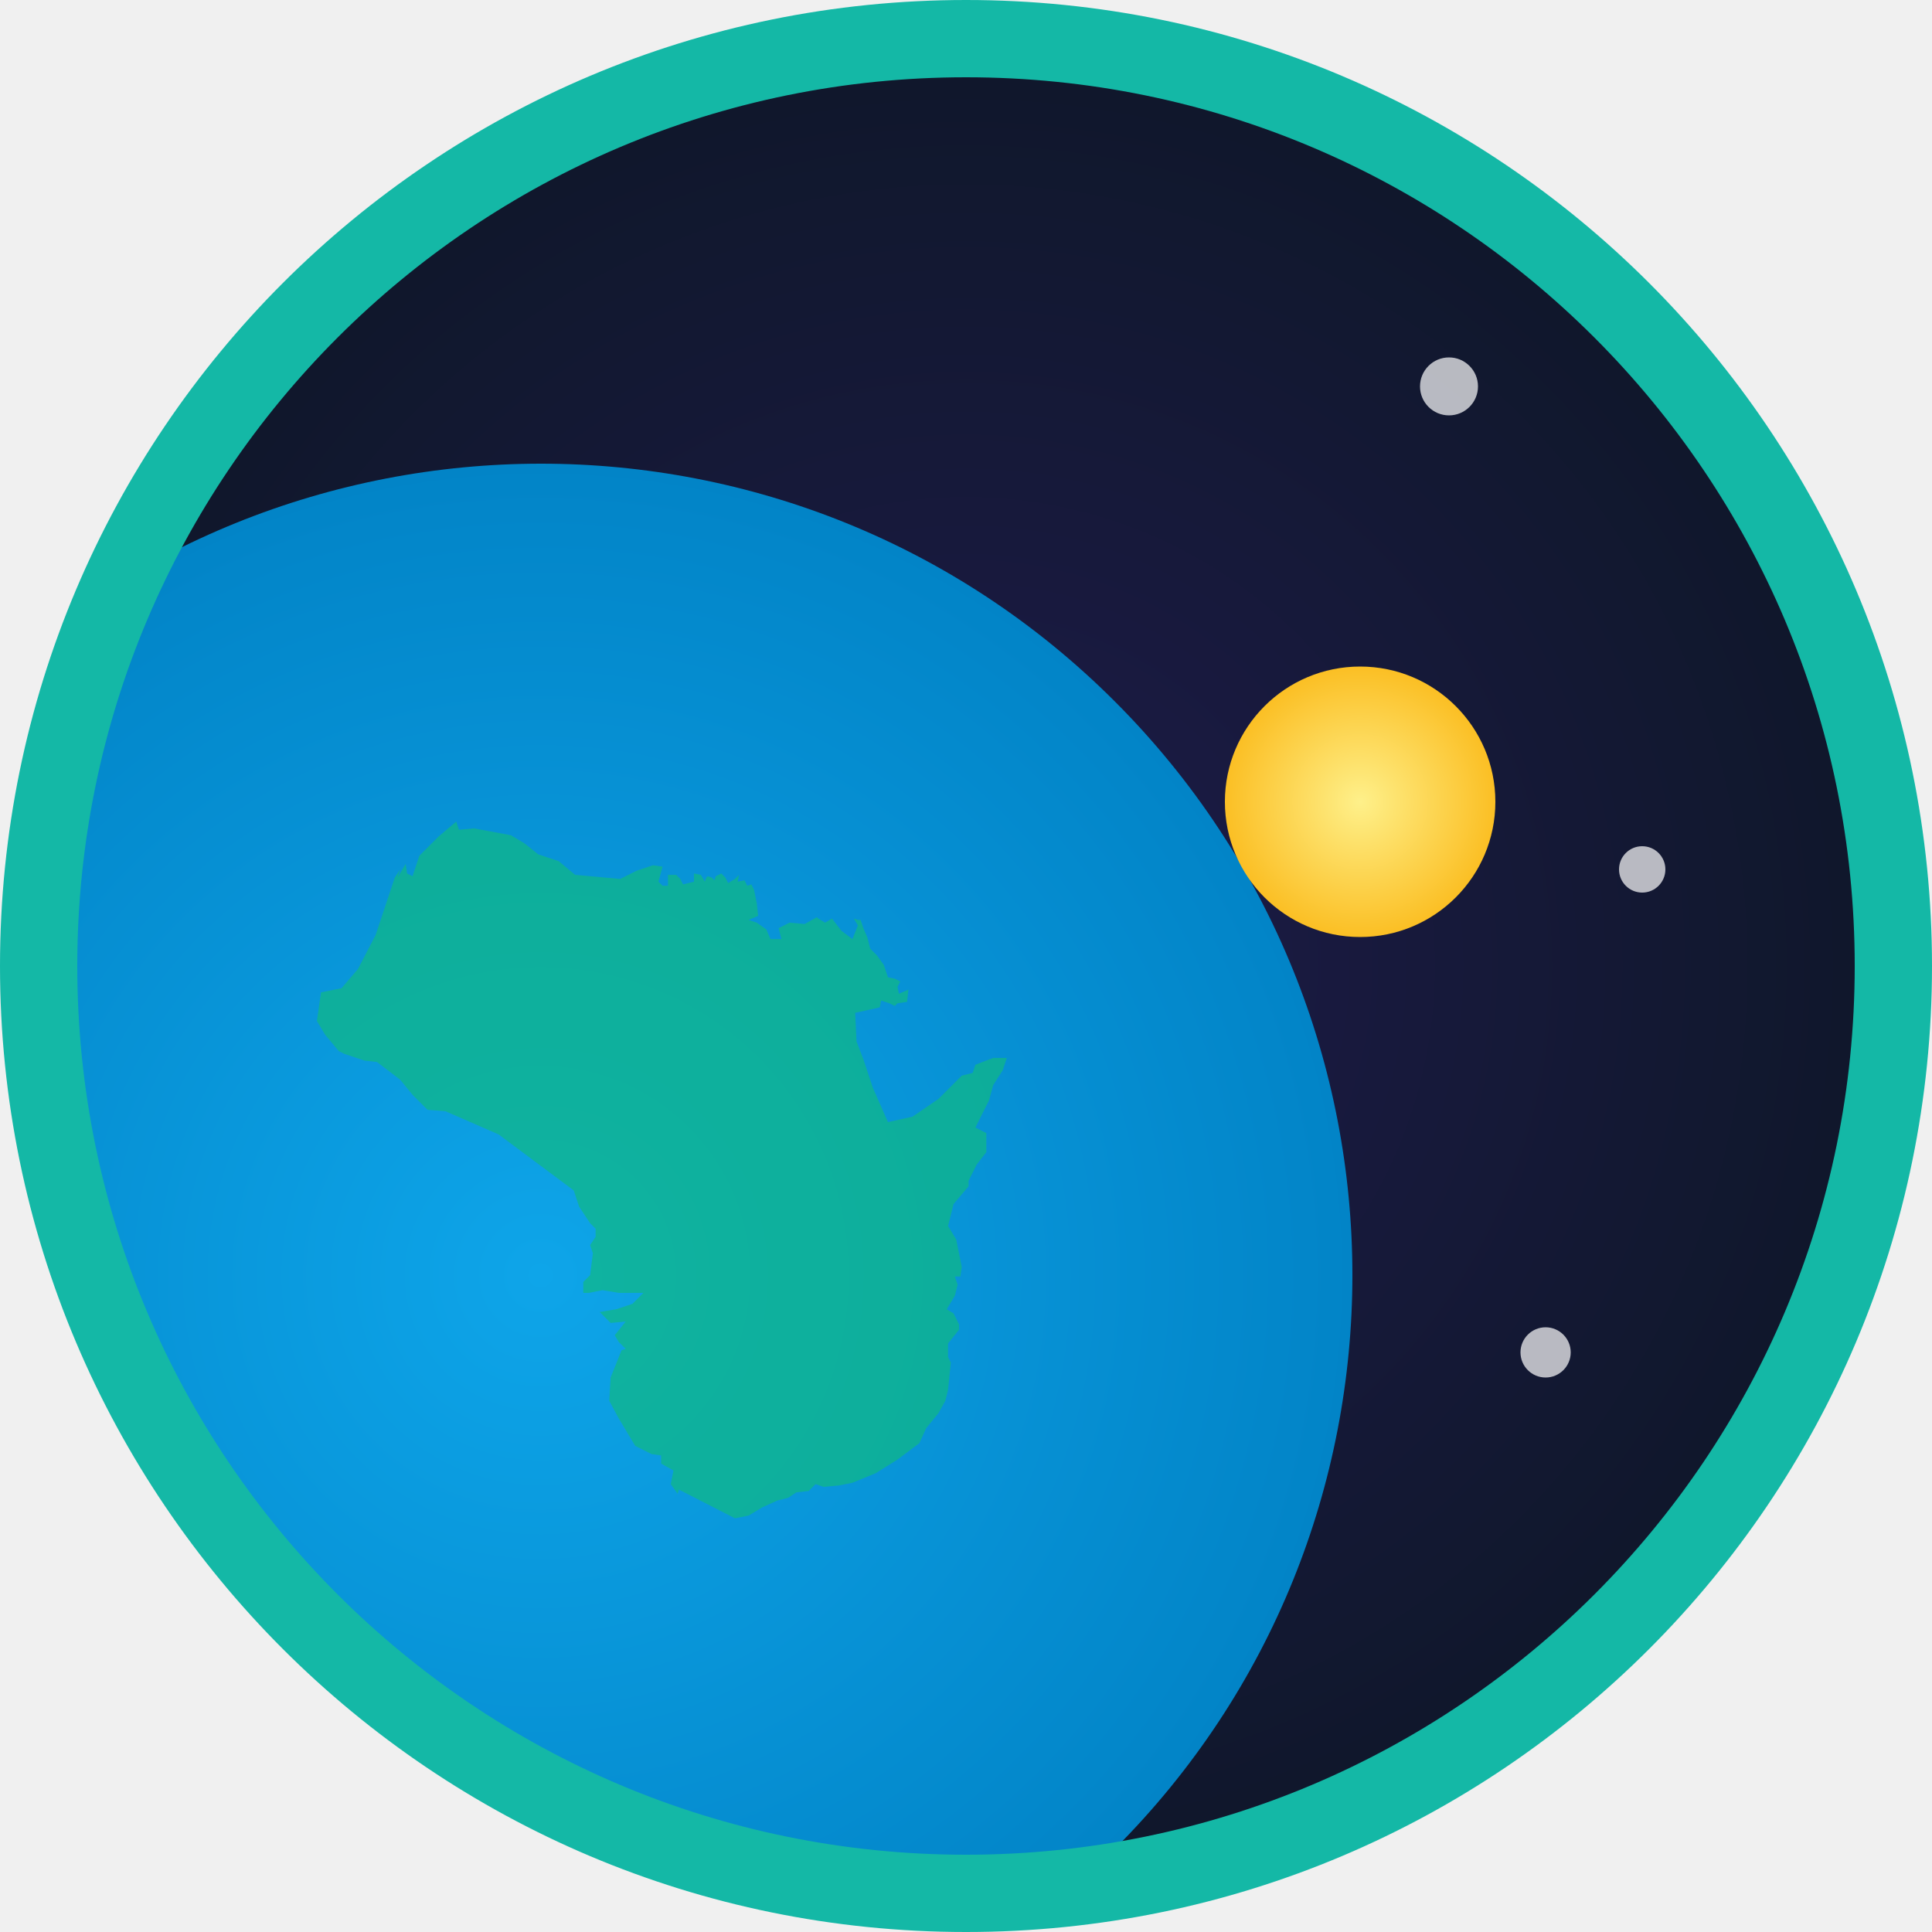
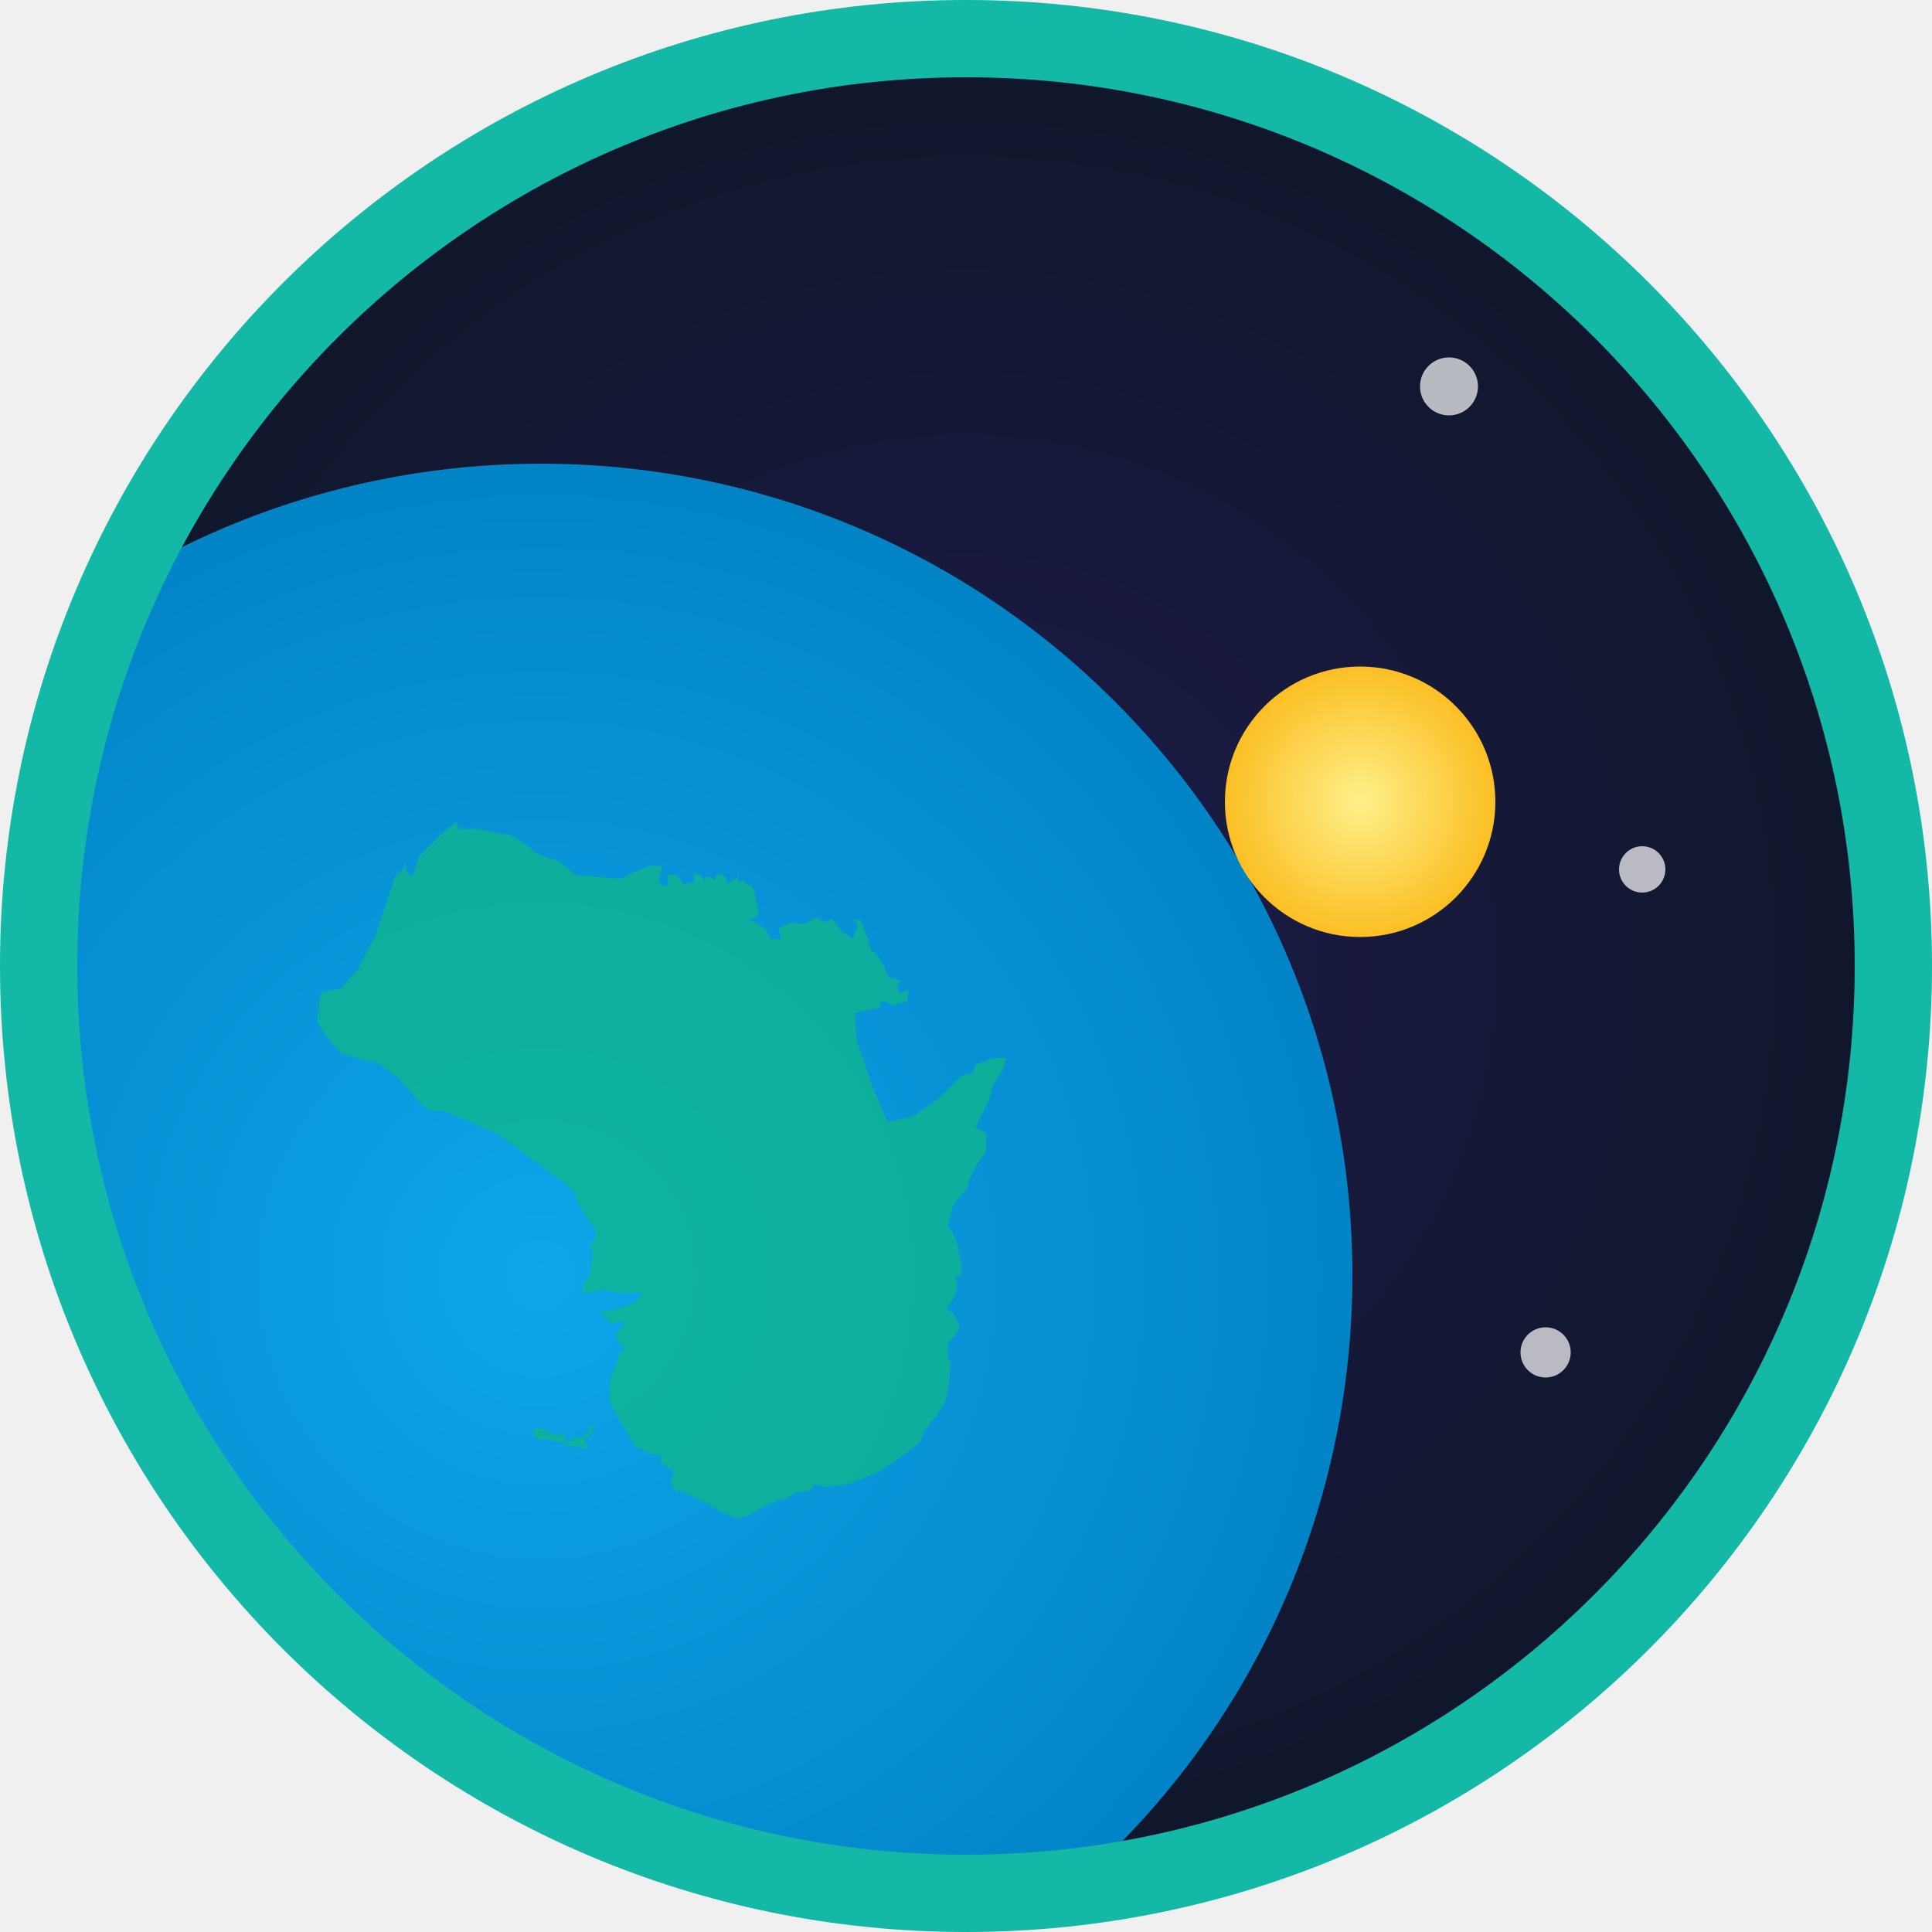
<svg xmlns="http://www.w3.org/2000/svg" width="32" height="32" viewBox="0 0 100 100" fill="none">
  <defs>
    <clipPath id="clip">
      <circle cx="50" cy="50" r="48" />
    </clipPath>
    <radialGradient id="space" cx="50%" cy="50%">
      <stop offset="0%" stop-color="#1e1b4b" />
      <stop offset="100%" stop-color="#0f172a" />
    </radialGradient>
    <radialGradient id="earth">
      <stop offset="0%" stop-color="#0ea5e9" />
      <stop offset="100%" stop-color="#0284c7" />
    </radialGradient>
    <radialGradient id="sun">
      <stop offset="0%" stop-color="#fef08a" />
      <stop offset="100%" stop-color="#fbbf24" />
    </radialGradient>
  </defs>
  <g clip-path="url(#clip)">
    <circle cx="50" cy="50" r="48" fill="url(#space)" />
    <g fill="#ffffff" opacity="0.7">
      <circle cx="75" cy="20" r="1.5" />
      <circle cx="85" cy="45" r="1.2" />
      <circle cx="80" cy="70" r="1.3" />
    </g>
    <g transform="rotate(45 28 66)">
      <circle cx="28" cy="66" r="42" fill="url(#earth)" />
      <g fill="#10b981" opacity="0.7">
+         <path d="M 24.7 56.0 L 24.8 56.1 L 24.9 56.0 L 24.9 56.1 L 24.9 56.2 L 25.0 56.3 L 24.9 56.5 L 24.7 56.5 L 24.7 56.7 L 24.7 56.8 L 24.9 56.9 L 25.0 56.8 L 25.3 56.9 L 25.2 57.0 L 25.3 57.1 L 25.3 57.2 L 25.1 57.1 L 25.0 57.0 L 24.9 57.1 L 24.8 56.9 L 24.6 57.0 L 24.5 57.0 L 24.5 56.9 L 24.6 56.8 L 24.5 56.8 L 24.5 56.9 L 24.3 56.8 L 24.3 56.7 L 24.3 56.5 L 24.4 56.5 L 24.5 56.2 L 24.6 56.1 Z" />
+         <path d="M 25.8 58.0 L 25.8 58.1 L 25.9 58.2 L 25.8 58.4 L 25.7 58.2 L 25.6 58.3 L 25.6 58.5 L 25.6 58.6 L 25.3 58.5 L 25.2 58.3 L 25.3 58.2 L 25.1 58.2 L 25.0 58.2 L 24.9 58.2 L 24.7 58.4 L 24.7 58.3 L 24.8 58.1 L 25.0 58.1 L 25.1 58.0 L 25.2 58.1 L 25.4 58.0 L 25.4 57.9 L 25.6 57.9 L 25.6 57.7 L 25.8 57.8 L 25.8 57.9 Z" />
+         <path d="M 25.6 57.2 L 25.7 57.4 L 25.5 57.4 L 25.5 57.5 L 25.6 57.6 L 25.4 57.6 L 25.4 57.5 L 25.4 57.5 L 25.3 57.4 L 25.5 57.4 L 25.5 57.3 L 25.3 57.1 L 25.6 57.1 Z" />
+         <path d="M 25.5 59.5 L 25.3 59.8 L 25.1 59.9 L 24.9 59.8 L 24.5 59.9 L 24.2 59.9 L 24.2 60.1 L 24.4 60.3 L 24.6 60.2 L 25.0 60.1 L 25.0 60.2 L 24.9 60.1 L 24.8 60.3 L 24.6 60.4 L 24.8 60.7 L 24.8 60.8 L 25.0 61.0 L 25.0 61.2 L 24.9 61.3 L 24.8 61.2 L 24.9 61.0 L 24.6 61.1 L 24.6 61.0 L 24.6 60.9 L 24.4 60.8 L 24.4 60.6 L 24.3 60.7 L 24.3 61.0 L 24.3 61.3 L 24.2 61.4 L 24.1 61.3 L 24.1 61.1 L 24.1 60.8 L 24.0 60.8 L 23.9 60.7 L 24.0 60.5 L 24.0 60.3 L 24.2 60.0 L 24.2 59.9 L 24.4 59.7 L 24.6 59.7 L 24.9 59.7 L 25.2 59.7 Z" />
+         <path d="M 23.7 59.6 L 23.9 59.8 L 23.7 59.9 L 23.6 60.1 L 23.6 60.3 L 23.4 60.5 L 23.3 60.7 L 23.3 61.1 L 23.2 61.0 L 23.0 61.1 L 22.9 61.0 L 22.7 61.0 L 22.6 61.0 L 22.3 61.1 L 22.2 61.0 L 22.0 61.0 L 21.8 61.0 L 21.8 60.7 L 21.7 60.7 L 21.6 60.5 L 21.5 60.3 L 21.6 60.1 L 21.7 59.9 L 21.7 60.1 L 21.9 60.2 L 22.1 60.1 L 22.2 60.1 L 22.3 59.9 L 22.5 59.9 L 22.7 59.9 L 22.9 59.8 L 23.0 59.5 L 23.1 59.4 L 23.2 59.1 L 23.5 59.1 L 23.7 59.1 L 23.5 59.3 L 23.7 59.5 Z" />
+         <path d="M 27.8 60.1 L 27.9 60.4 L 28.1 60.6 L 28.3 60.3 L 28.6 60.2 L 28.9 60.2 L 29.1 60.3 L 29.3 60.4 L 29.5 60.4 L 29.5 61.2 L 29.5 62.0 L 29.3 61.8 L 29.0 61.7 L 29.0 61.8 L 28.7 61.8 L 28.8 61.6 L 28.9 61.5 L 28.9 61.3 L 28.7 61.1 L 28.3 60.9 L 28.0 60.8 L 27.7 60.6 L 27.6 60.7 L 27.5 60.8 L 27.4 60.7 L 27.4 60.6 L 27.2 60.5 L 27.5 60.4 L 27.7 60.4 L 27.7 60.3 L 27.3 60.3 L 27.2 60.2 L 27.0 60.1 L 26.9 60.0 L 27.2 60.0 L 27.3 59.9 L 27.7 60.0 Z" />
+         <path d="M 31.1 61.7 L 31.3 61.9 L 31.4 62.1 L 31.6 62.2 L 31.6 62.3 L 31.8 62.3 L 31.7 62.4 L 31.9 62.5 L 31.9 62.6 L 31.7 62.6 L 31.7 62.5 L 31.5 62.4 L 31.2 62.4 L 31.0 62.2 L 30.9 62.1 L 30.8 61.8 L 30.5 61.7 L 30.3 61.8 L 30.1 61.8 L 30.1 62.0 L 29.9 62.1 L 29.8 62.0 L 29.5 62.0 L 29.5 61.2 L 29.5 60.4 L 30.0 60.6 L 30.4 60.8 L 30.6 60.9 L 30.8 61.1 L 30.8 61.2 L 31.2 61.4 L 31.3 61.5 L 31.0 61.5 Z" />
+         <path d="M 32.3 61.4 L 32.1 61.4 L 32.1 61.4 L 32.0 61.5 L 31.8 61.5 L 31.7 61.5 L 31.5 61.4 L 31.4 61.3 L 31.4 61.2 L 31.6 61.3 L 31.7 61.3 L 31.8 61.2 L 31.8 61.2 L 31.8 61.3 L 32.0 61.3 L 32.1 61.2 L 32.2 61.2 L 32.2 61.0 L 32.3 61.0 L 32.4 61.1 L 32.4 61.2 Z" />
+         <path d="M 32.6 61.2 L 32.5 61.2 L 32.4 61.1 L 32.4 61.0 L 32.3 60.9 L 32.1 60.8 L 32.0 60.7 L 32.0 60.6 L 32.2 60.7 L 32.2 60.8 L 32.3 60.8 L 32.4 60.9 L 32.5 61.0 Z" />
        <path d="M 26.1 61.7 L 21.3 62.4 L 18.5 63.5 L 17.8 64.1 L 16.7 64.1 L 15.7 64.0 L 14.2 64.2 L 13.7 64.6 L 12.7 65.1 L 12.4 65.2 L 11.3 65.1 L 10.5 64.9 L 9.6 63.7 L 10.2 62.8 L 10.1 61.5 L 9.5 59.6 L 8.1 56.8 L 8.0 56.3 L 8.2 56.7 L 8.0 55.9 L 8.4 56.2 L 8.7 56.1 L 8.2 55.1 L 8.2 53.7 L 8.3 52.5 L 8.7 52.7 L 9.2 52.1 L 10.8 51.0 L 11.6 50.8 L 12.5 50.7 L 13.5 50.2 L 14.6 50.1 L 16.4 48.6 L 16.7 47.7 L 17.1 46.9 L 17.5 46.6 L 17.9 47.3 L 18.2 47.3 L 18.4 47.1 L 18.0 46.7 L 18.2 46.5 L 18.3 46.4 L 18.6 46.4 L 18.9 46.5 L 19.2 46.0 L 18.9 45.7 L 19.2 45.5 L 19.6 45.6 L 19.5 45.4 L 19.5 45.3 L 19.7 45.2 L 19.9 45.2 L 19.8 45.0 L 19.9 44.7 L 20.1 44.7 L 20.2 44.7 L 20.5 44.8 L 20.6 44.4 L 20.6 44.1 L 20.8 44.4 L 21.0 44.1 L 21.3 44.2 L 21.4 44.0 L 21.7 44.1 L 22.3 44.5 L 22.8 44.9 L 22.6 45.4 L 23.0 45.2 L 23.6 45.1 L 24.1 45.3 L 24.5 44.9 L 24.0 44.6 L 24.2 44.0 L 24.8 43.5 L 25.0 42.8 L 25.1 42.8 L 25.5 42.7 L 25.6 42.3 L 26.4 42.4 L 27.1 42.3 L 26.8 41.6 L 26.4 41.5 L 26.6 41.4 L 26.7 41.3 L 27.1 41.5 L 27.6 41.7 L 28.1 42.0 L 28.6 42.0 L 29.2 42.1 L 29.8 42.4 L 30.1 42.2 L 30.4 42.1 L 30.5 42.4 L 30.8 42.6 L 31.0 42.1 L 31.4 42.6 L 31.1 43.0 L 31.1 43.2 L 30.8 43.3 L 30.4 43.5 L 30.6 43.8 L 29.9 44.9 L 31.0 45.9 L 31.9 46.3 L 33.3 47.0 L 35.1 47.7 L 35.8 46.6 L 36.1 45.0 L 36.1 43.3 L 36.4 42.8 L 36.2 42.4 L 36.6 41.5 L 37.1 41.0 L 37.4 41.6 L 37.6 42.5 L 38.0 43.2 L 38.5 44.7 L 39.1 44.5 L 39.8 45.2 L 39.9 46.0 L 40.2 46.9 L 40.4 47.1 L 40.5 48.3 L 41.1 49.3 L 41.9 49.5 L 42.8 50.1 L 43.1 50.3 L 43.4 50.7 L 43.2 50.9 L 43.6 51.1 L 43.9 51.6 L 44.1 52.4 L 44.5 52.3 L 45.1 52.5 L 45.3 52.7 L 45.4 53.6 L 45.9 54.1 L 46.2 54.2 L 47.1 55.3 L 47.4 55.8 L 47.6 56.5 L 47.7 57.5 L 48.0 58.3 L 47.8 59.7 L 47.5 61.0 L 47.0 62.2 L 46.6 62.8 L 46.1 63.4 L 45.7 63.6 L 45.7 64.1 L 45.3 64.6 L 45.2 65.1 L 44.9 65.6 L 44.6 66.4 L 44.4 67.2 L 44.0 67.8 L 40.9 68.8 L 41.0 69.0 L 40.4 68.9 L 40.0 68.3 L 39.3 68.5 L 39.0 68.2 L 38.6 68.5 L 37.7 68.8 L 36.1 68.4 L 35.1 68.1 L 34.3 67.2 L 33.7 65.8 L 33.8 65.6 L 33.3 65.6 L 32.9 65.5 L 32.8 64.6 L 32.3 65.2 L 31.5 65.2 L 32.0 64.5 L 32.4 63.7 L 32.4 62.9 L 32.3 63.0 L 31.5 63.8 L 30.8 64.3 L 30.4 64.9 L 30.2 65.1 L 29.8 64.7 L 29.8 64.2 L 29.1 63.3 L 28.7 63.1 L 28.6 62.6 L 28.3 62.3 L 27.9 62.3 L 26.9 62.1 Z" />
+         <path d="M 35.6 70.0 L 35.6 70.3 L 35.6 70.1 L 35.7 70.2 L 35.6 70.4 L 35.7 70.5 L 35.8 70.6 L 35.9 70.5 L 36.0 70.6 L 35.9 70.8 L 35.8 70.9 L 35.7 70.8 L 35.6 70.9 L 35.6 71.0 L 35.5 71.0 L 35.4 71.1 L 35.2 71.3 L 35.1 71.3 L 35.1 71.3 L 35.0 71.2 L 35.2 71.0 L 35.2 70.9 L 35.1 70.7 L 35.2 70.7 L 35.3 70.6 L 35.4 70.4 L 35.5 70.3 L 35.5 70.1 L 35.5 70.1 L 35.4 69.9 L 35.4 69.7 L 35.4 69.5 L 35.5 69.5 L 35.5 69.7 L 35.6 69.8 Z" />
+         <path d="M 34.8 71.0 L 34.8 71.1 L 35.0 71.1 L 35.0 71.2 L 34.9 71.3 L 34.8 71.4 L 34.7 71.5 L 34.5 71.6 L 34.5 71.7 L 34.4 71.7 L 34.3 71.7 L 34.1 71.9 L 34.0 72.1 L 33.8 72.1 L 33.7 72.2 L 33.6 72.1 L 33.5 72.0 L 33.3 72.0 L 33.4 71.9 L 33.5 71.7 L 33.8 71.5 L 33.9 71.5 L 34.1 71.5 L 34.2 71.4 L 34.4 71.3 L 34.5 71.2 L 34.6 71.1 L 34.7 71.0 L 34.9 70.9 Z" />
      </g>
    </g>
    <g transform="translate(28, 66) rotate(90)">
      <g transform="translate(-24.5, -42.4)">
        <circle cx="0" cy="0" r="7" fill="url(#sun)" />
      </g>
    </g>
  </g>
  <circle cx="50" cy="50" r="48" fill="none" stroke="#14b8a6" stroke-width="4" />
</svg>
